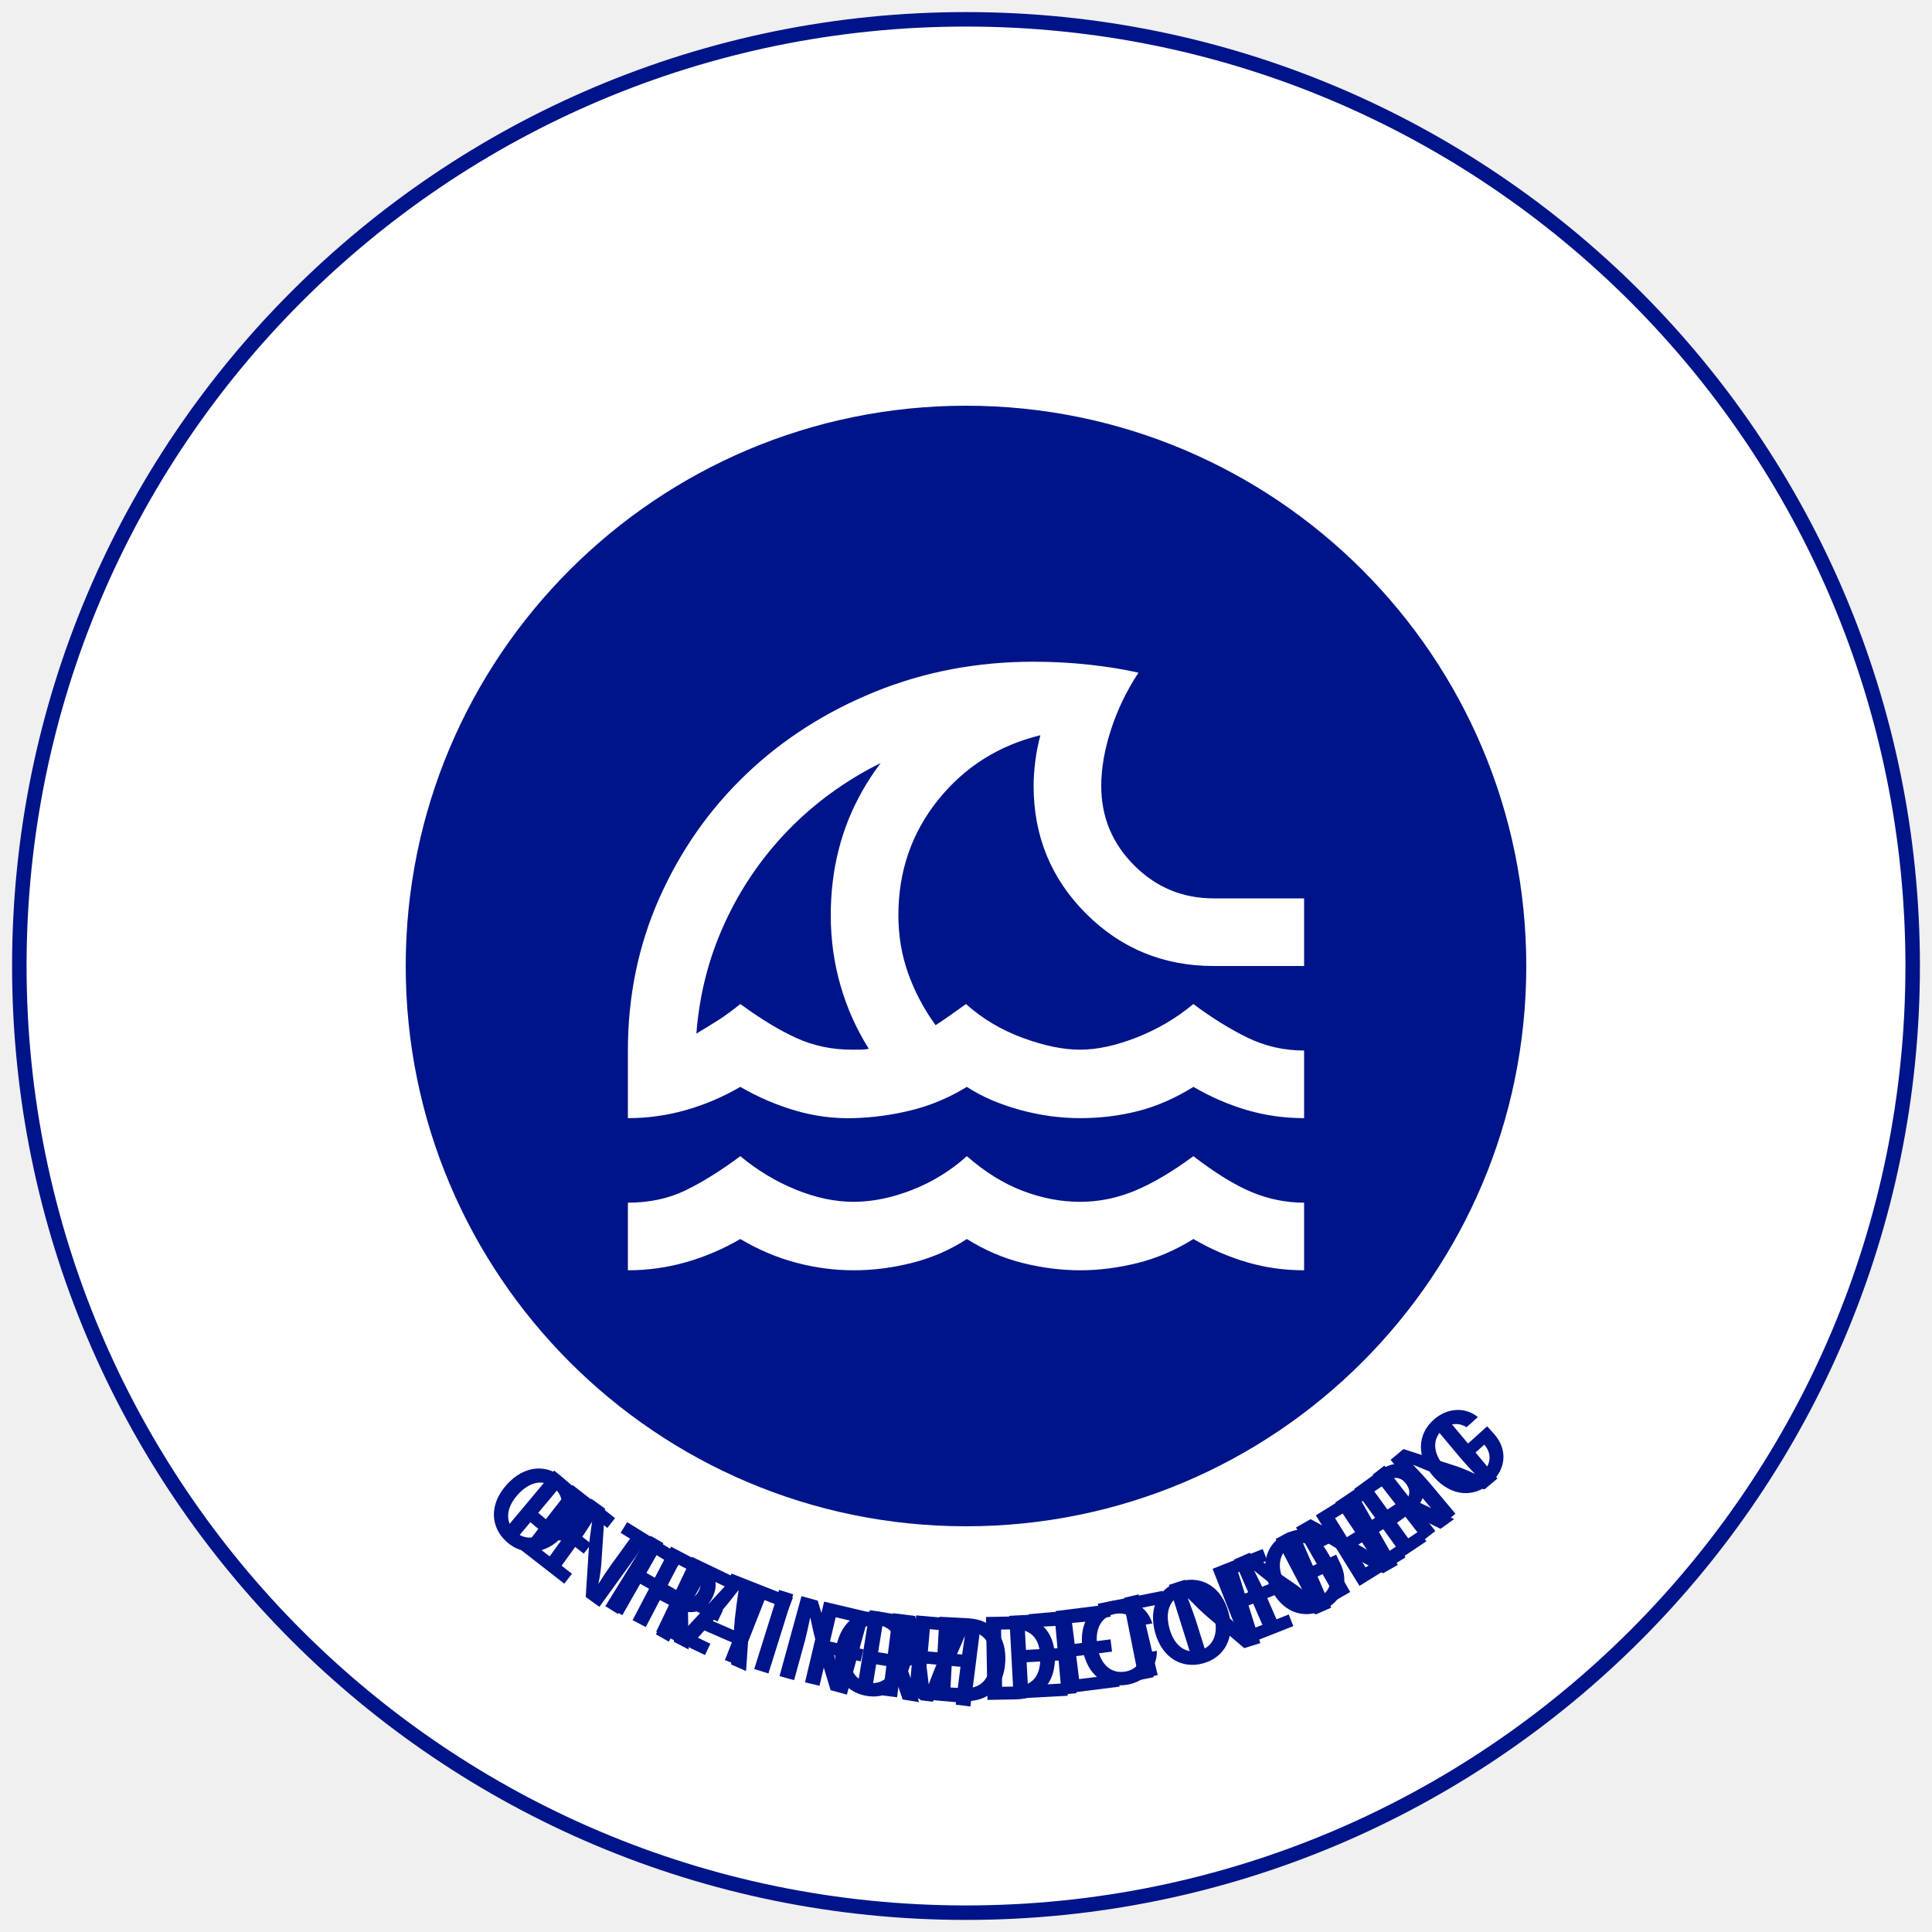
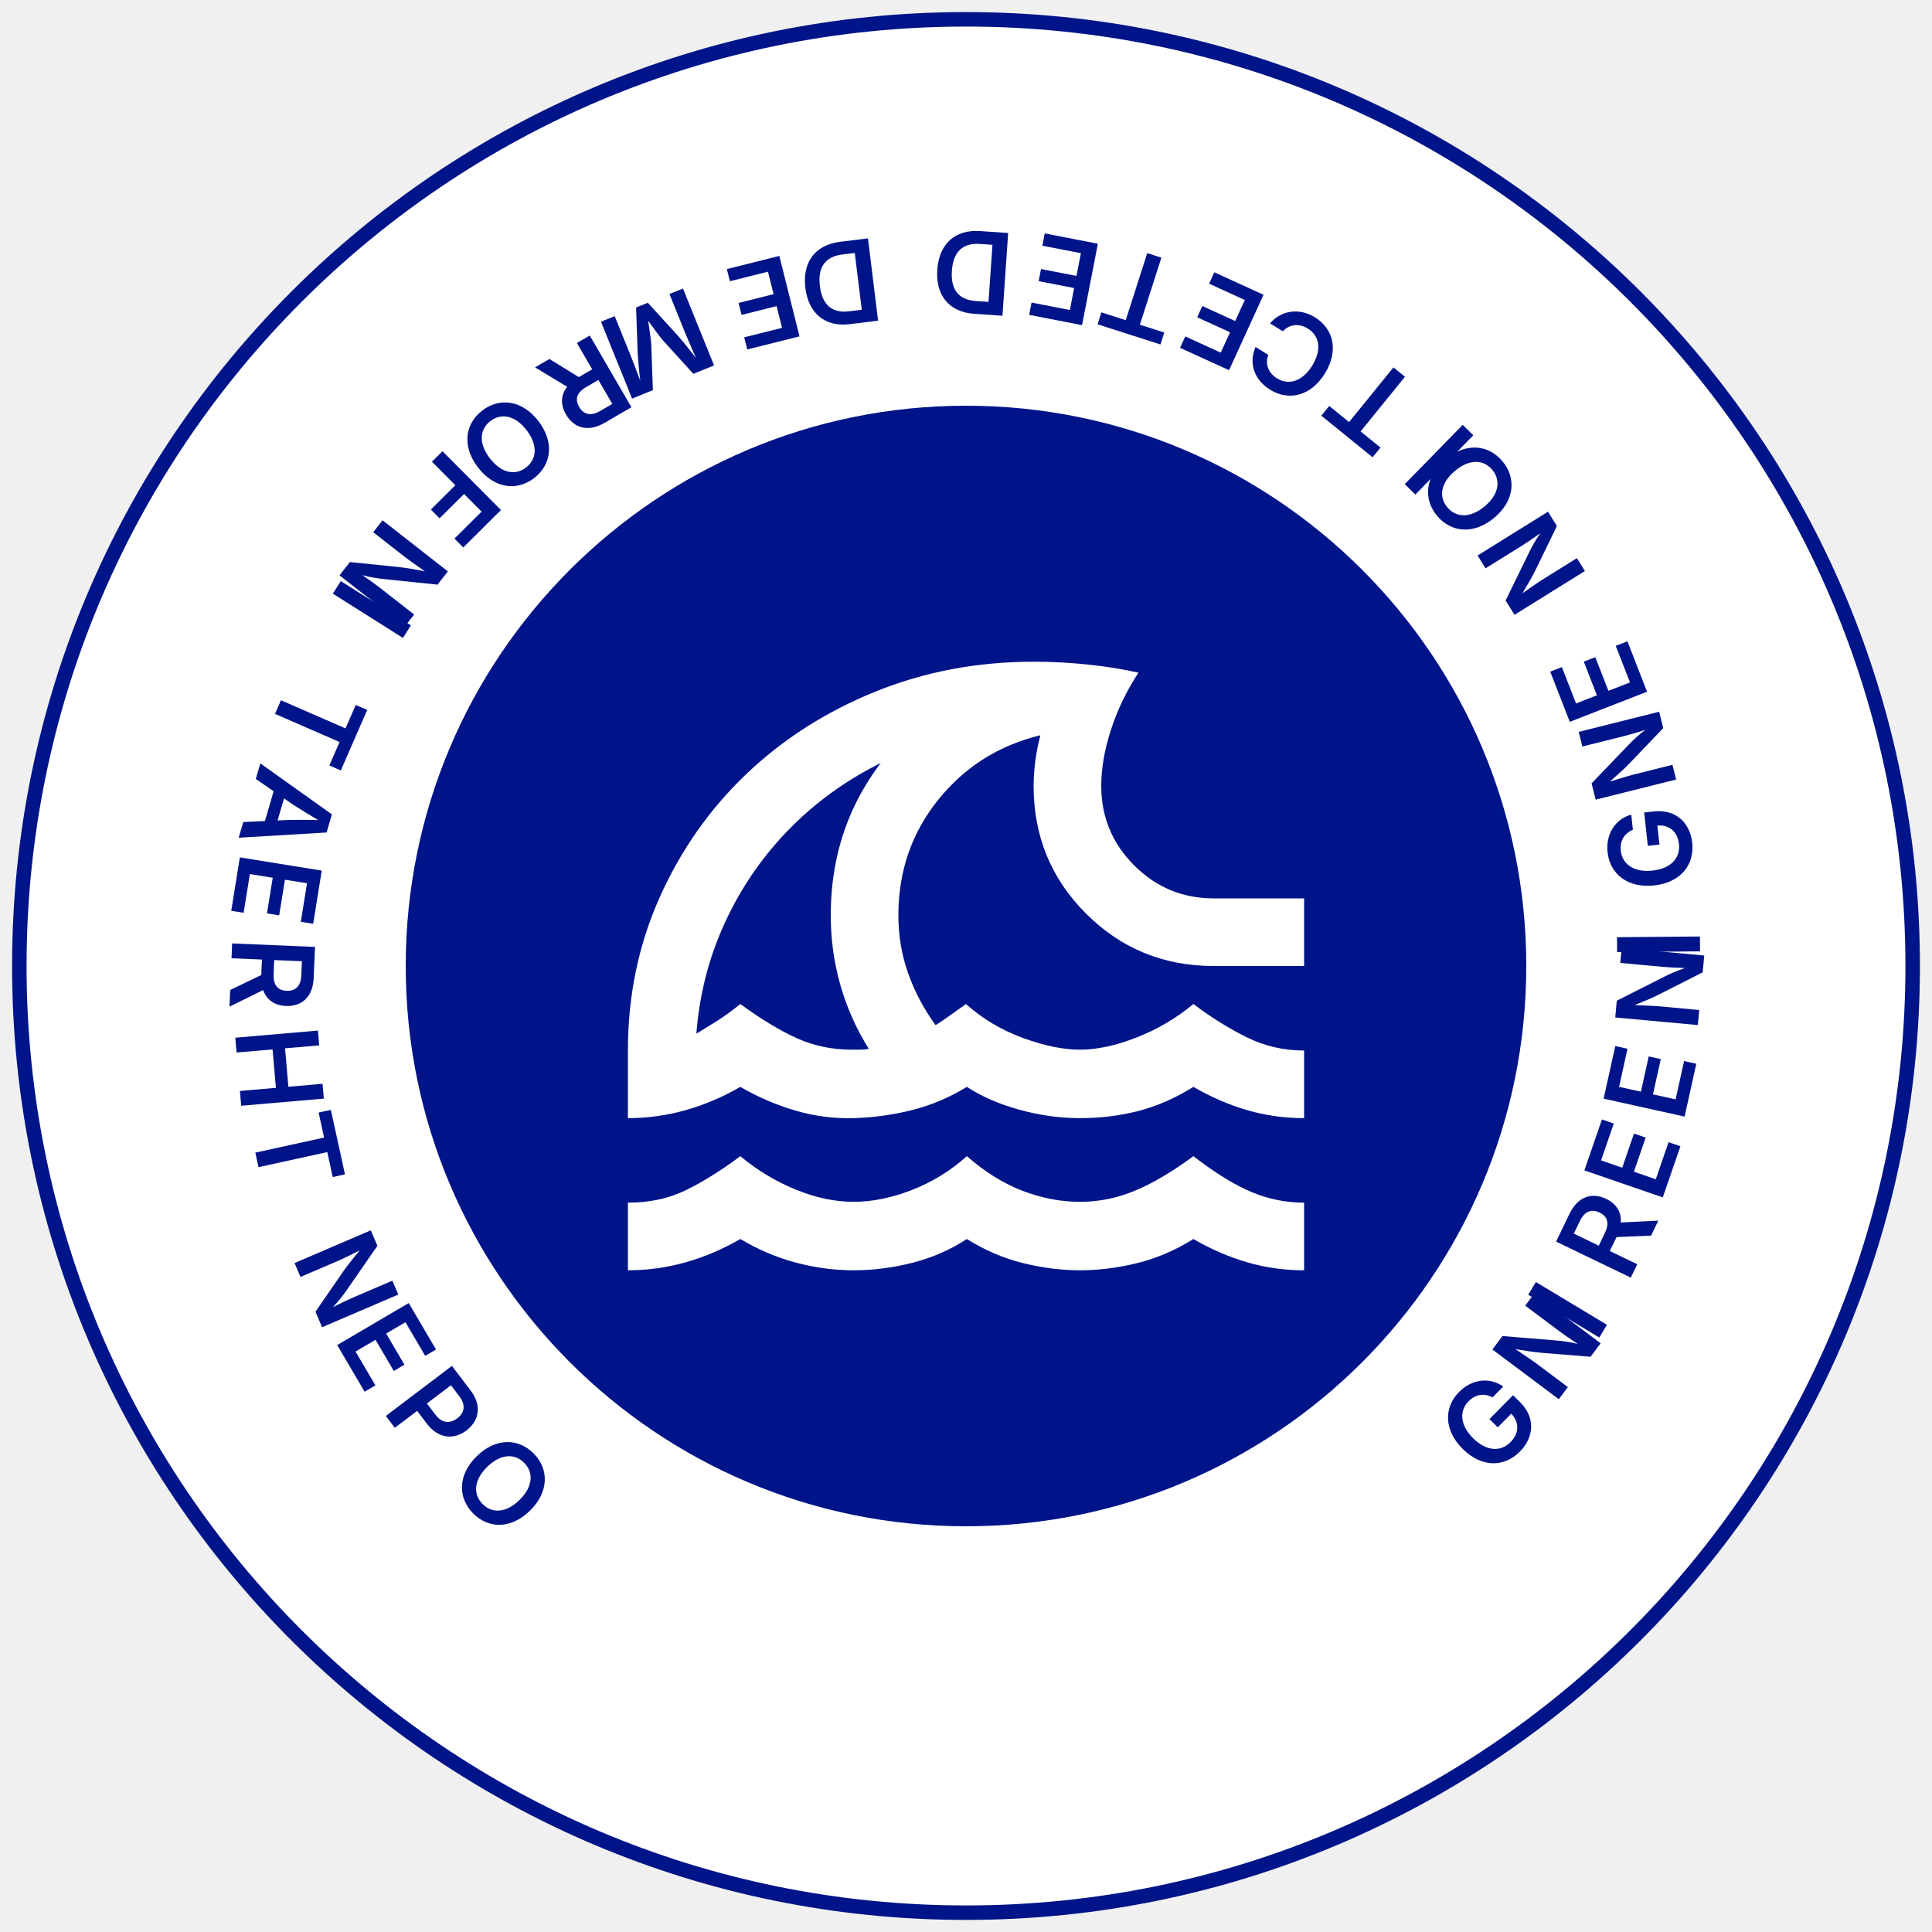
<svg xmlns="http://www.w3.org/2000/svg" viewBox="0 0 200 200" role="img">
  <circle cx="100" cy="100" r="98" fill="#ffffff" stroke="#001489" stroke-width="1.5" />
-   <path fill="#001489" transform="translate(49.1461,156.479) rotate(42) scale(0.005762,-0.005762)" d="M788 -20C1178 -20 1471 263 1471 744C1471 1226 1178 1510 788 1510C397 1510 103 1226 103 744C103 264 397 -20 788 -20ZM788 219C544 219 371 405 371 744C371 1085 544 1271 788 1271C1030 1271 1202 1086 1202 744C1202 404 1030 219 788 219Z" />
-   <path fill="#001489" transform="translate(51.1977,158.2609) rotate(39.9512) scale(0.005762,-0.005762)" d="M150 0H417V504H703C1047 504 1232 711 1232 997C1232 1281 1050 1490 707 1490H150ZM417 724V1266H666C870 1266 959 1156 959 997C959 838 870 724 668 724Z" />
-   <path fill="#001489" transform="translate(53.3118,159.9684) rotate(37.9024) scale(0.005762,-0.005762)" d="M150 0H1122V225H417V641H1066V863H417V1265H1118V1490H150Z" />
-   <path fill="#001489" transform="translate(55.4855,161.5992) rotate(35.8537) scale(0.005762,-0.005762)" d="M150 0H422V740C422 823 413 980 403 1164C503 970 559 864 637 739L1102 0H1405V1490H1134V708C1134 617 1140 466 1150 322C1085 471 1020 584 967 669L452 1490H150Z" />
-   <path fill="#001489" transform="translate(60.0009,164.6225) rotate(31.7561) scale(0.005762,-0.005762)" d="M83 1265H543V0H810V1265H1269V1490H83Z" />
-   <path fill="#001489" transform="translate(62.3367,166.0112) rotate(29.7073) scale(0.005762,-0.005762)" d="M150 0H417V649H1110V0H1377V1490H1110V874H417V1490H150Z" />
-   <path fill="#001489" transform="translate(64.7207,167.3155) rotate(27.6585) scale(0.005762,-0.005762)" d="M150 0H417V547H695L988 0H1287L964 592C1140 662 1232 811 1232 1013C1232 1297 1050 1490 707 1490H150ZM417 768V1266H666C869 1266 959 1172 959 1013C959 855 869 768 668 768Z" />
-   <path fill="#001489" transform="translate(67.1498,168.5337) rotate(25.6098) scale(0.005762,-0.005762)" d="M150 0H1122V225H417V641H1066V863H417V1265H1118V1490H150Z" />
-   <path fill="#001489" transform="translate(69.6209,169.6643) rotate(23.561) scale(0.005762,-0.005762)" d="M50 0H342L464 369H1021L1148 0H1441L909 1490H570ZM535 584 598 774C639 907 684 1074 737 1282C792 1076 839 911 883 774L948 584Z" />
-   <path fill="#001489" transform="translate(72.1309,170.7058) rotate(21.5122) scale(0.005762,-0.005762)" d="M83 1265H543V0H810V1265H1269V1490H83Z" />
-   <path fill="#001489" transform="translate(77.2544,172.5165) rotate(17.4146) scale(0.005762,-0.005762)" d="M417 1490H150V0H417Z" />
-   <path fill="#001489" transform="translate(79.8614,173.2833) rotate(15.3659) scale(0.005762,-0.005762)" d="M150 0H422V740C422 823 413 980 403 1164C503 970 559 864 637 739L1102 0H1405V1490H1134V708C1134 617 1140 466 1150 322C1085 471 1020 584 967 669L452 1490H150Z" />
-   <path fill="#001489" transform="translate(82.4942,173.9564) rotate(13.3171) scale(0.005762,-0.005762)" d="M150 0H417V596H1037V818H417V1265H1104V1490H150Z" />
-   <path fill="#001489" transform="translate(85.1493,174.5349) rotate(11.2683) scale(0.005762,-0.005762)" d="M788 -20C1178 -20 1471 263 1471 744C1471 1226 1178 1510 788 1510C397 1510 103 1226 103 744C103 264 397 -20 788 -20ZM788 219C544 219 371 405 371 744C371 1085 544 1271 788 1271C1030 1271 1202 1086 1202 744C1202 404 1030 219 788 219Z" />
-   <path fill="#001489" transform="translate(87.8235,175.0182) rotate(9.2195) scale(0.005762,-0.005762)" d="M150 0H417V547H695L988 0H1287L964 592C1140 662 1232 811 1232 1013C1232 1297 1050 1490 707 1490H150ZM417 768V1266H666C869 1266 959 1172 959 1013C959 855 869 768 668 768Z" />
-   <path fill="#001489" transform="translate(90.5132,175.4056) rotate(7.1707) scale(0.005762,-0.005762)" d="M150 0H412V752C412 865 406 1071 402 1240C457 1048 517 849 552 752L831 0H1058L1333 752C1368 852 1431 1057 1482 1248C1479 1071 1473 863 1473 752V0H1739V1490H1336L1056 721C1027 632 981 448 946 301C912 450 865 633 835 721L552 1490H150Z" />
-   <path fill="#001489" transform="translate(93.215,175.6965) rotate(5.122) scale(0.005762,-0.005762)" d="M150 0H1122V225H417V641H1066V863H417V1265H1118V1490H150Z" />
-   <path fill="#001489" transform="translate(95.9255,175.8907) rotate(3.0732) scale(0.005762,-0.005762)" d="M654 0C1108 0 1375 281 1375 747C1375 1210 1108 1490 664 1490H150V0ZM417 231V1259H648C953 1259 1112 1088 1112 747C1112 403 953 231 641 231Z" />
-   <path fill="#001489" transform="translate(101.3587,175.9879) rotate(-1.0244) scale(0.005762,-0.005762)" d="M654 0C1108 0 1375 281 1375 747C1375 1210 1108 1490 664 1490H150V0ZM417 231V1259H648C953 1259 1112 1088 1112 747C1112 403 953 231 641 231Z" />
-   <path fill="#001489" transform="translate(104.0745,175.8907) rotate(-3.0732) scale(0.005762,-0.005762)" d="M150 0H1122V225H417V641H1066V863H417V1265H1118V1490H150Z" />
-   <path fill="#001489" transform="translate(106.785,175.6965) rotate(-5.122) scale(0.005762,-0.005762)" d="M83 1265H543V0H810V1265H1269V1490H83Z" />
-   <path fill="#001489" transform="translate(109.4868,175.4056) rotate(-7.1707) scale(0.005762,-0.005762)" d="M150 0H1122V225H417V641H1066V863H417V1265H1118V1490H150Z" />
-   <path fill="#001489" transform="translate(112.1765,175.0182) rotate(-9.2195) scale(0.005762,-0.005762)" d="M785 -20C1137 -20 1373 211 1414 496H1144C1110 320 966 219 788 219C546 219 371 402 371 744C371 1082 545 1271 789 1271C967 1271 1111 1170 1144 994H1413C1366 1320 1112 1510 785 1510C396 1510 103 1226 103 744C103 264 393 -20 785 -20Z" />
-   <path fill="#001489" transform="translate(114.8507,174.5349) rotate(-11.2683) scale(0.005762,-0.005762)" d="M83 1265H543V0H810V1265H1269V1490H83Z" />
-   <path fill="#001489" transform="translate(117.5058,173.9564) rotate(-13.3171) scale(0.005762,-0.005762)" d="M417 1490H150V0H417Z" />
-   <path fill="#001489" transform="translate(120.1386,173.2833) rotate(-15.3659) scale(0.005762,-0.005762)" d="M788 -20C1178 -20 1471 263 1471 744C1471 1226 1178 1510 788 1510C397 1510 103 1226 103 744C103 264 397 -20 788 -20ZM788 219C544 219 371 405 371 744C371 1085 544 1271 788 1271C1030 1271 1202 1086 1202 744C1202 404 1030 219 788 219Z" />
-   <path fill="#001489" transform="translate(122.7456,172.5165) rotate(-17.4146) scale(0.005762,-0.005762)" d="M150 0H422V740C422 823 413 980 403 1164C503 970 559 864 637 739L1102 0H1405V1490H1134V708C1134 617 1140 466 1150 322C1085 471 1020 584 967 669L452 1490H150Z" />
-   <path fill="#001489" transform="translate(127.8691,170.7058) rotate(-21.5122) scale(0.005762,-0.005762)" d="M150 0H1122V225H417V641H1066V863H417V1265H1118V1490H150Z" />
-   <path fill="#001489" transform="translate(130.3791,169.6643) rotate(-23.561) scale(0.005762,-0.005762)" d="M150 0H422V740C422 823 413 980 403 1164C503 970 559 864 637 739L1102 0H1405V1490H1134V708C1134 617 1140 466 1150 322C1085 471 1020 584 967 669L452 1490H150Z" />
-   <path fill="#001489" transform="translate(132.8502,168.5337) rotate(-25.6098) scale(0.005762,-0.005762)" d="M793 -20C1161 -20 1425 217 1425 600V779H822V569H1166C1161 355 1018 219 794 219C543 219 371 408 371 745C371 1083 547 1271 788 1271C969 1271 1091 1173 1139 1014H1412C1366 1307 1113 1510 785 1510C395 1510 103 1223 103 743C103 272 382 -20 793 -20Z" />
-   <path fill="#001489" transform="translate(135.2793,167.3155) rotate(-27.6585) scale(0.005762,-0.005762)" d="M417 1490H150V0H417Z" />
-   <path fill="#001489" transform="translate(137.6633,166.0112) rotate(-29.7073) scale(0.005762,-0.005762)" d="M150 0H422V740C422 823 413 980 403 1164C503 970 559 864 637 739L1102 0H1405V1490H1134V708C1134 617 1140 466 1150 322C1085 471 1020 584 967 669L452 1490H150Z" />
-   <path fill="#001489" transform="translate(139.9991,164.6225) rotate(-31.7561) scale(0.005762,-0.005762)" d="M150 0H1122V225H417V641H1066V863H417V1265H1118V1490H150Z" />
-   <path fill="#001489" transform="translate(142.2838,163.1512) rotate(-33.8049) scale(0.005762,-0.005762)" d="M150 0H1122V225H417V641H1066V863H417V1265H1118V1490H150Z" />
-   <path fill="#001489" transform="translate(144.5145,161.5992) rotate(-35.8537) scale(0.005762,-0.005762)" d="M150 0H417V547H695L988 0H1287L964 592C1140 662 1232 811 1232 1013C1232 1297 1050 1490 707 1490H150ZM417 768V1266H666C869 1266 959 1172 959 1013C959 855 869 768 668 768Z" />
-   <path fill="#001489" transform="translate(146.6882,159.9684) rotate(-37.9024) scale(0.005762,-0.005762)" d="M417 1490H150V0H417Z" />
-   <path fill="#001489" transform="translate(148.8023,158.2609) rotate(-39.9512) scale(0.005762,-0.005762)" d="M150 0H422V740C422 823 413 980 403 1164C503 970 559 864 637 739L1102 0H1405V1490H1134V708C1134 617 1140 466 1150 322C1085 471 1020 584 967 669L452 1490H150Z" />
-   <path fill="#001489" transform="translate(150.8539,156.479) rotate(-42) scale(0.005762,-0.005762)" d="M793 -20C1161 -20 1425 217 1425 600V779H822V569H1166C1161 355 1018 219 794 219C543 219 371 408 371 745C371 1083 547 1271 788 1271C969 1271 1091 1173 1139 1014H1412C1366 1307 1113 1510 785 1510C395 1510 103 1223 103 743C103 272 382 -20 793 -20Z" />
+   <path fill="#001489" transform="translate(45.8688,153.3462) rotate(45.4185) scale(0.005762,-0.005762)" d="M788 -20C1178 -20 1471 263 1471 744C1471 1226 1178 1510 788 1510C397 1510 103 1226 103 744C103 264 397 -20 788 -20ZM788 219C544 219 371 405 371 744C371 1085 544 1271 788 1271C1030 1271 1202 1086 1202 744C1202 404 1030 219 788 219Z" />
+   <path fill="#001489" transform="translate(39.4189,145.8904) rotate(52.856) scale(0.005762,-0.005762)" d="M150 0H417V504H703C1047 504 1232 711 1232 997C1232 1281 1050 1490 707 1490H150ZM417 724V1266H666C870 1266 959 1156 959 997C959 838 870 724 668 724Z" />
+   <path fill="#001489" transform="translate(34.4704,138.4952) rotate(59.568) scale(0.005762,-0.005762)" d="M150 0H1122V225H417V641H1066V863H417V1265H1118V1490H150Z" />
+   <path fill="#001489" transform="translate(30.1518,129.9539) rotate(66.7883) scale(0.005762,-0.005762)" d="M150 0H422V740C422 823 413 980 403 1164C503 970 559 864 637 739L1102 0H1405V1490H1134V708C1134 617 1140 466 1150 322C1085 471 1020 584 967 669L452 1490H150Z" />
+   <path fill="#001489" transform="translate(25.7607,116.2641) rotate(77.6431) scale(0.005762,-0.005762)" d="M83 1265H543V0H810V1265H1269V1490H83Z" />
+   <path fill="#001489" transform="translate(24.2839,106.5633) rotate(85.0458) scale(0.005762,-0.005762)" d="M150 0H417V649H1110V0H1377V1490H1110V874H417V1490H150Z" />
+   <path fill="#001489" transform="translate(24.0674,96.7992) rotate(92.4137) scale(0.005762,-0.005762)" d="M150 0H417V547H695L988 0H1287L964 592C1140 662 1232 811 1232 1013C1232 1297 1050 1490 707 1490H150ZM417 768V1266H666C869 1266 959 1172 959 1013C959 855 869 768 668 768Z" />
+   <path fill="#001489" transform="translate(24.9688,87.9035) rotate(99.1584) scale(0.005762,-0.005762)" d="M150 0H1122V225H417V641H1066V863H417V1265H1118V1490H150Z" />
+   <path fill="#001489" transform="translate(27.0316,78.7489) rotate(106.2375) scale(0.005762,-0.005762)" d="M50 0H342L464 369H1021L1148 0H1441L909 1490H570ZM535 584 598 774C639 907 684 1074 737 1282C792 1076 839 911 883 774L948 584Z" />
+   <path fill="#001489" transform="translate(30.3351,69.6223) rotate(113.5598) scale(0.005762,-0.005762)" d="M83 1265H543V0H810V1265H1269V1490H83Z" />
+   <path fill="#001489" transform="translate(35.738,59.4242) rotate(122.2688) scale(0.005762,-0.005762)" d="M417 1490H150V0H417Z" />
+   <path fill="#001489" transform="translate(40.1336,53.1811) rotate(128.0274) scale(0.005762,-0.005762)" d="M150 0H422V740C422 823 413 980 403 1164C503 970 559 864 637 739L1102 0H1405V1490H1134V708C1134 617 1140 466 1150 322C1085 471 1020 584 967 669L452 1490H150Z" />
+   <path fill="#001489" transform="translate(46.4191,46.1011) rotate(135.1695) scale(0.005762,-0.005762)" d="M150 0H417V596H1037V818H417V1265H1104V1490H150Z" />
+   <path fill="#001489" transform="translate(53.5795,39.8242) rotate(142.3529) scale(0.005762,-0.005762)" d="M788 -20C1178 -20 1471 263 1471 744C1471 1226 1178 1510 788 1510C397 1510 103 1226 103 744C103 264 397 -20 788 -20ZM788 219C544 219 371 405 371 744C371 1085 544 1271 788 1271C1030 1271 1202 1086 1202 744C1202 404 1030 219 788 219Z" />
+   <path fill="#001489" transform="translate(61.7967,34.2998) rotate(149.8229) scale(0.005762,-0.005762)" d="M150 0H417V547H695L988 0H1287L964 592C1140 662 1232 811 1232 1013C1232 1297 1050 1490 707 1490H150ZM417 768V1266H666C869 1266 959 1172 959 1013C959 855 869 768 668 768Z" />
+   <path fill="#001489" transform="translate(71.5017,29.5454) rotate(157.9771) scale(0.005762,-0.005762)" d="M150 0H412V752C412 865 406 1071 402 1240C457 1048 517 849 552 752L831 0H1058L1333 752C1368 852 1431 1057 1482 1248C1479 1071 1473 863 1473 752V0H1739V1490H1336L1056 721C1027 632 981 448 946 301C912 450 865 633 835 721L552 1490H150Z" />
+   <path fill="#001489" transform="translate(81.5145,26.2824) rotate(165.9227) scale(0.005762,-0.005762)" d="M150 0H1122V225H417V641H1066V863H417V1265H1118V1490H150Z" />
+   <path fill="#001489" transform="translate(90.7089,24.5701) rotate(172.9779) scale(0.005762,-0.005762)" d="M654 0C1108 0 1375 281 1375 747C1375 1210 1108 1490 664 1490H150V0ZM417 231V1259H648C953 1259 1112 1088 1112 747C1112 403 953 231 641 231Z" />
+   <path fill="#001489" transform="translate(105.2267,24.1799) rotate(183.9435) scale(0.005762,-0.005762)" d="M654 0C1108 0 1375 281 1375 747C1375 1210 1108 1490 664 1490H150V0ZM417 231V1259H648C953 1259 1112 1088 1112 747C1112 403 953 231 641 231Z" />
+   <path fill="#001489" transform="translate(114.4998,25.396) rotate(190.9987) scale(0.005762,-0.005762)" d="M150 0H1122V225H417V641H1066V863H417V1265H1118V1490H150Z" />
+   <path fill="#001489" transform="translate(123.2052,27.6293) rotate(197.7781) scale(0.005762,-0.005762)" d="M83 1265H543V0H810V1265H1269V1490H83Z" />
+   <path fill="#001489" transform="translate(131.5861,30.8746) rotate(204.5575) scale(0.005762,-0.005762)" d="M150 0H1122V225H417V641H1066V863H417V1265H1118V1490H150Z" />
+   <path fill="#001489" transform="translate(139.9108,35.3229) rotate(211.6779) scale(0.005762,-0.005762)" d="M785 -20C1137 -20 1373 211 1414 496H1144C1110 320 966 219 788 219C546 219 371 402 371 744C371 1082 545 1271 789 1271C967 1271 1111 1170 1144 994H1413C1366 1320 1112 1510 785 1510C396 1510 103 1226 103 744C103 264 393 -20 785 -20Z" />
+   <path fill="#001489" transform="translate(147.8711,40.9715) rotate(219.0415) scale(0.005762,-0.005762)" d="M83 1265H543V0H810V1265H1269V1490H83Z" />
+   <path fill="#001489" transform="translate(153.1357,45.6622) rotate(224.3592) scale(0.005762,-0.005762)" d="M417 1490H150V0H417Z" />
+   <path fill="#001489" transform="translate(158.3548,51.31) rotate(230.1591) scale(0.005762,-0.005762)" d="M788 -20C1178 -20 1471 263 1471 744C1471 1226 1178 1510 788 1510C397 1510 103 1226 103 744C103 264 397 -20 788 -20ZM788 219C544 219 371 405 371 744C371 1085 544 1271 788 1271C1030 1271 1202 1086 1202 744C1202 404 1030 219 788 219Z" />
+   <path fill="#001489" transform="translate(164.5252,59.844) rotate(238.1047) scale(0.005762,-0.005762)" d="M150 0H422V740C422 823 413 980 403 1164C503 970 559 864 637 739L1102 0H1405V1490H1134V708C1134 617 1140 466 1150 322C1085 471 1020 584 967 669L452 1490H150Z" />
+   <path fill="#001489" transform="translate(170.8164,72.413) rotate(248.7163) scale(0.005762,-0.005762)" d="M150 0H1122V225H417V641H1066V863H417V1265H1118V1490H150Z" />
+   <path fill="#001489" transform="translate(173.7221,81.5323) rotate(255.9366) scale(0.005762,-0.005762)" d="M150 0H422V740C422 823 413 980 403 1164C503 970 559 864 637 739L1102 0H1405V1490H1134V708C1134 617 1140 466 1150 322C1085 471 1020 584 967 669L452 1490H150Z" />
+   <path fill="#001489" transform="translate(175.5548,91.7859) rotate(263.7953) scale(0.005762,-0.005762)" d="M793 -20C1161 -20 1425 217 1425 600V779H822V569H1166C1161 355 1018 219 794 219C543 219 371 408 371 745C371 1083 547 1271 788 1271C969 1271 1091 1173 1139 1014H1412C1366 1307 1113 1510 785 1510C395 1510 103 1223 103 743C103 272 382 -20 793 -20Z" />
+   <path fill="#001489" transform="translate(175.9972,99.3479) rotate(269.5083) scale(0.005762,-0.005762)" d="M417 1490H150V0H417Z" />
+   <path fill="#001489" transform="translate(175.6791,106.9765) rotate(-84.733) scale(0.005762,-0.005762)" d="M150 0H422V740C422 823 413 980 403 1164C503 970 559 864 637 739L1102 0H1405V1490H1134V708C1134 617 1140 466 1150 322C1085 471 1020 584 967 669L452 1490H150Z" />
+   <path fill="#001489" transform="translate(174.2022,116.4329) rotate(-77.5128) scale(0.005762,-0.005762)" d="M150 0H1122V225H417V641H1066V863H417V1265H1118V1490H150Z" />
+   <path fill="#001489" transform="translate(171.8493,124.7725) rotate(-70.9766) scale(0.005762,-0.005762)" d="M150 0H1122V225H417V641H1066V863H417V1265H1118V1490H150Z" />
+   <path fill="#001489" transform="translate(168.4427,133.0393) rotate(-64.232) scale(0.005762,-0.005762)" d="M150 0H417V547H695L988 0H1287L964 592C1140 662 1232 811 1232 1013C1232 1297 1050 1490 707 1490H150ZM417 768V1266H666C869 1266 959 1172 959 1013C959 855 869 768 668 768Z" />
+   <path fill="#001489" transform="translate(165.1099,139.2008) rotate(-58.949) scale(0.005762,-0.005762)" d="M417 1490H150V0H417Z" />
+   <path fill="#001489" transform="translate(160.848,145.536) rotate(-53.1904) scale(0.005762,-0.005762)" d="M150 0H422V740C422 823 413 980 403 1164C503 970 559 864 637 739L1102 0H1405V1490H1134V708C1134 617 1140 466 1150 322C1085 471 1020 584 967 669L452 1490H150Z" />
+   <path fill="#001489" transform="translate(154.0503,153.4282) rotate(-45.3316) scale(0.005762,-0.005762)" d="M793 -20C1161 -20 1425 217 1425 600V779H822V569H1166C1161 355 1018 219 794 219C543 219 371 408 371 745C371 1083 547 1271 788 1271C969 1271 1091 1173 1139 1014H1412C1366 1307 1113 1510 785 1510C395 1510 103 1223 103 743C103 272 382 -20 793 -20Z" />
  <circle cx="100" cy="100" r="58" fill="#001489" />
  <svg x="58.0" y="58.0" width="84" height="84" viewBox="0 -960 960 960">
    <path fill="#ffffff" d="M80-120v-80q38 0 68-14.5t65-40.5q30 25 65.5 39.5T347-201q33 0 69-14t65-40q32 28 66 41t68 13q33 0 64.5-13t69.5-41q39 30 69 42.5t62 12.5v80q-35 0-67.5-9.5T749-157q-32 20-66.5 28.5T615-120q-33 0-67.5-8.5T481-157q-29 19-64 28t-70 9q-34 0-68-9t-66-28q-31 18-64.5 27.5T80-120Zm0-180v-80q0-97 37.5-181T220-707q65-62 152.5-97.5T560-840q33 0 65.5 3.5T684-827q-21 32-32.5 67.5T640-693q0 55 39 94t94 39h107v80H773q-89 0-151-62t-62-151q0-14 2-29.5t6-30.5q-74 18-121 76.5T400-540q0 36 11.5 68.5T444-410q8-5 17-11.5t19-13.5q29 26 67 40t68 14q30 0 67-14.5t67-39.5q32 24 63.5 39.5T880-380v80q-35 0-67.5-9.5T749-337q-32 20-65 28.5t-69 8.5q-36 0-72-10t-62-27q-31 19-65 27.5t-69 9.5q-35 1-69-9t-65-28q-31 18-64.5 27.5T80-300Zm265-81h10q5 0 10-1-22-35-33.5-75T320-540q0-81 37-146.5T460-794v44q-62 16-114.5 48.5t-92 78.5Q214-577 190-520.5T161-400q15-9 26-16t26-19q37 27 67 40.5t65 13.5Zm-75-168Z" />
  </svg>
</svg>
